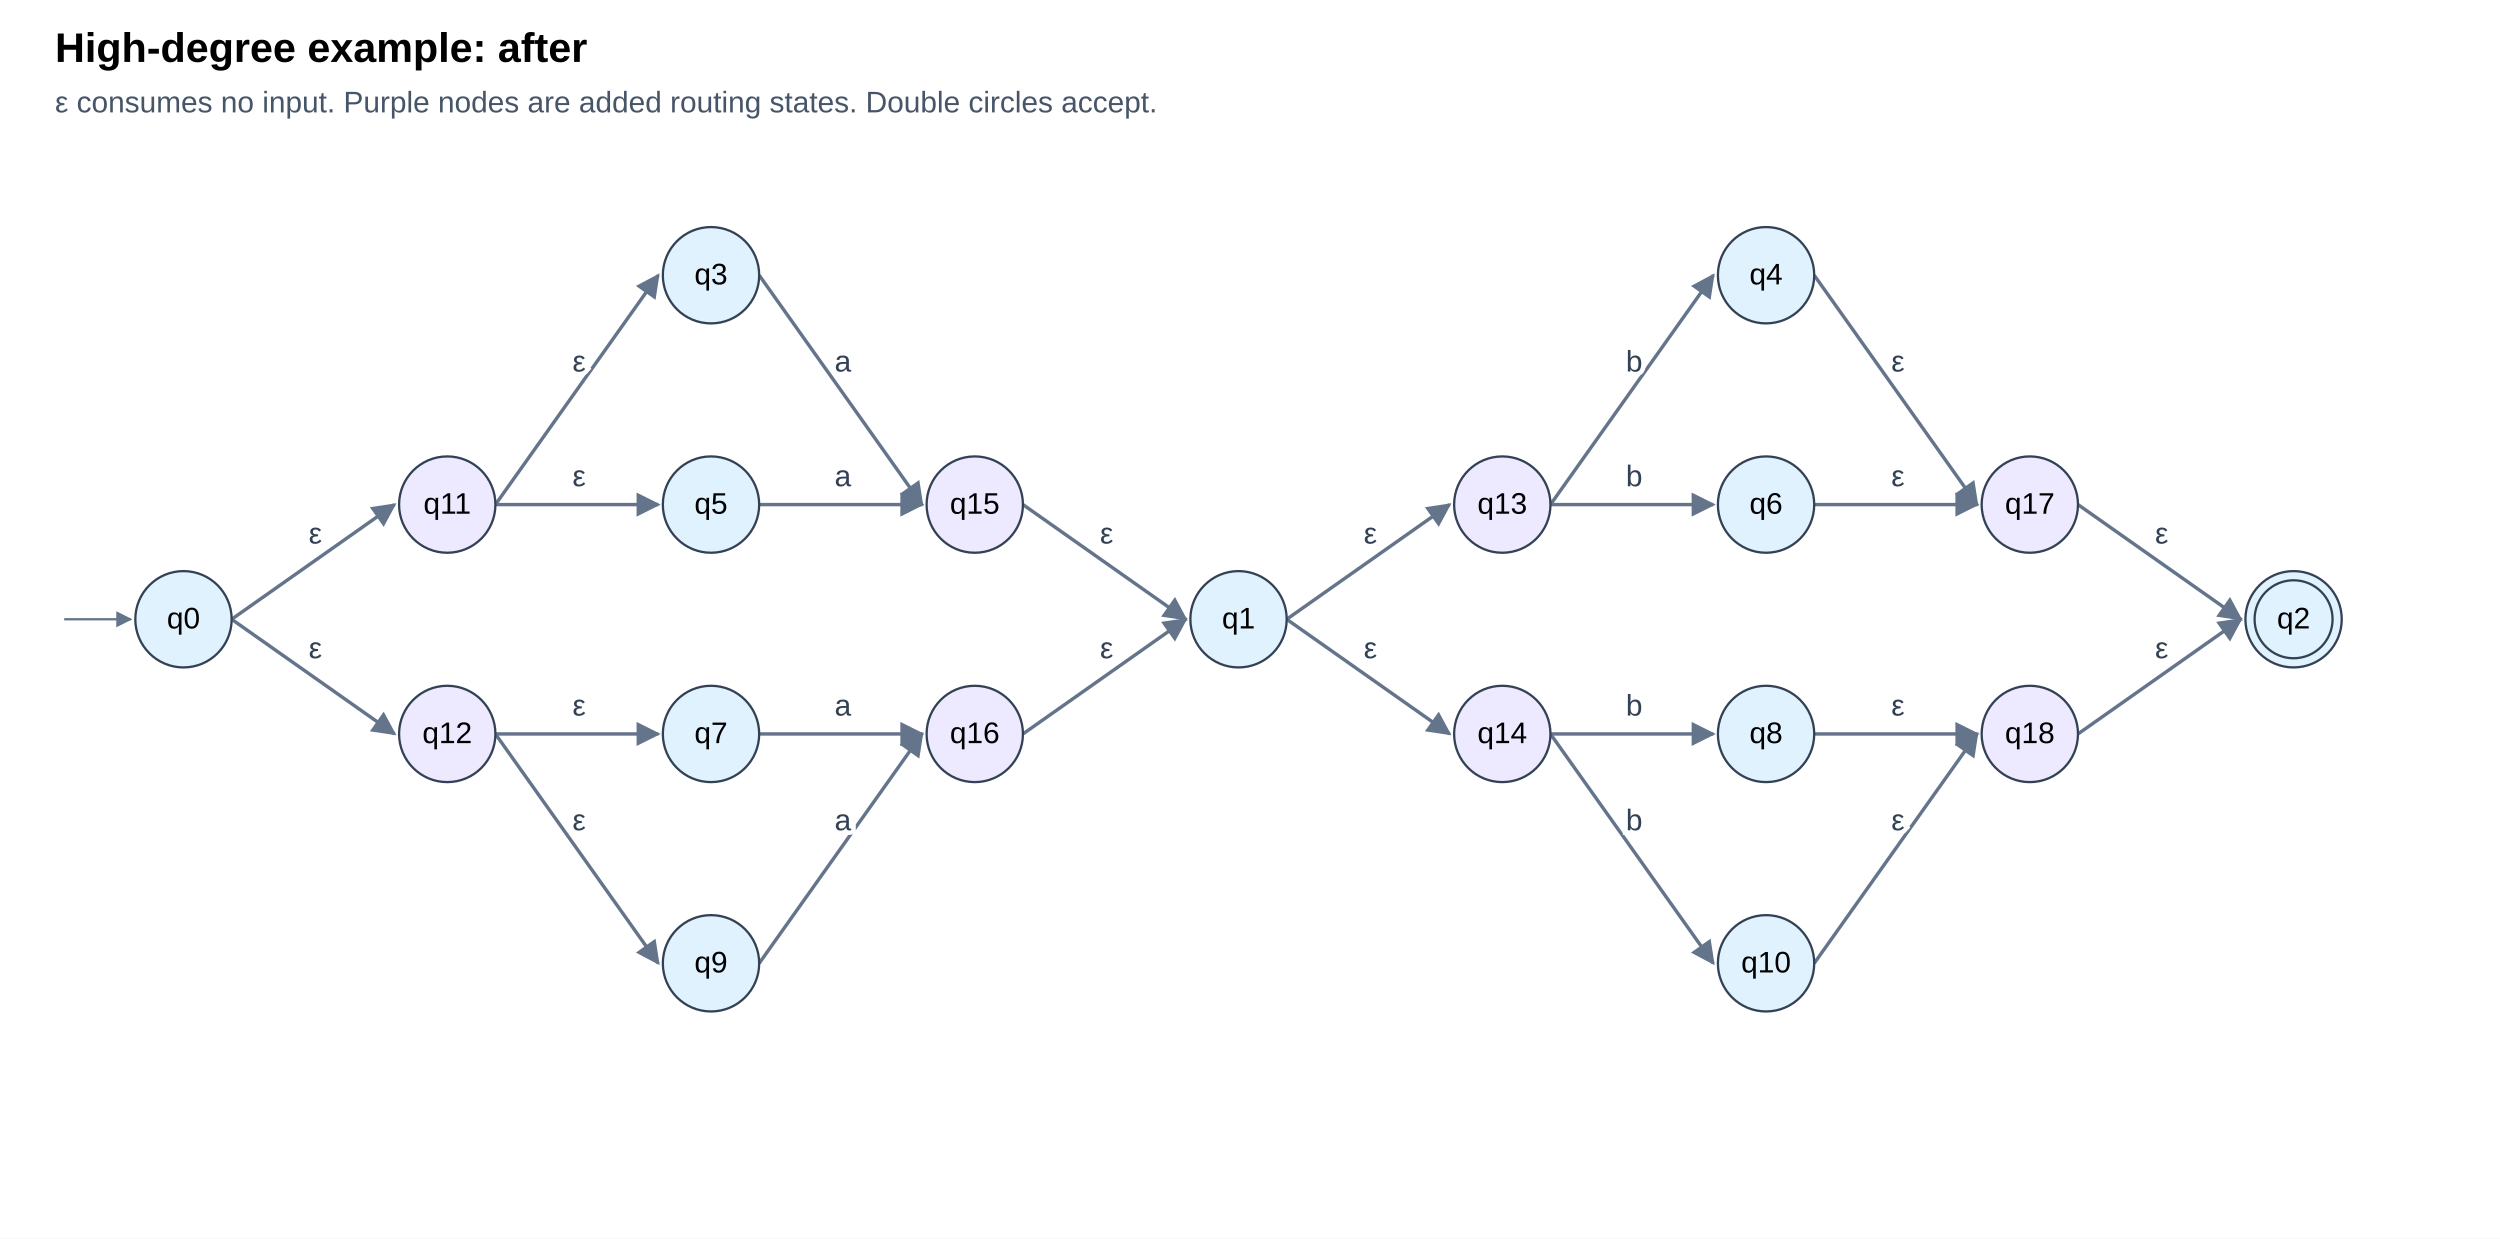
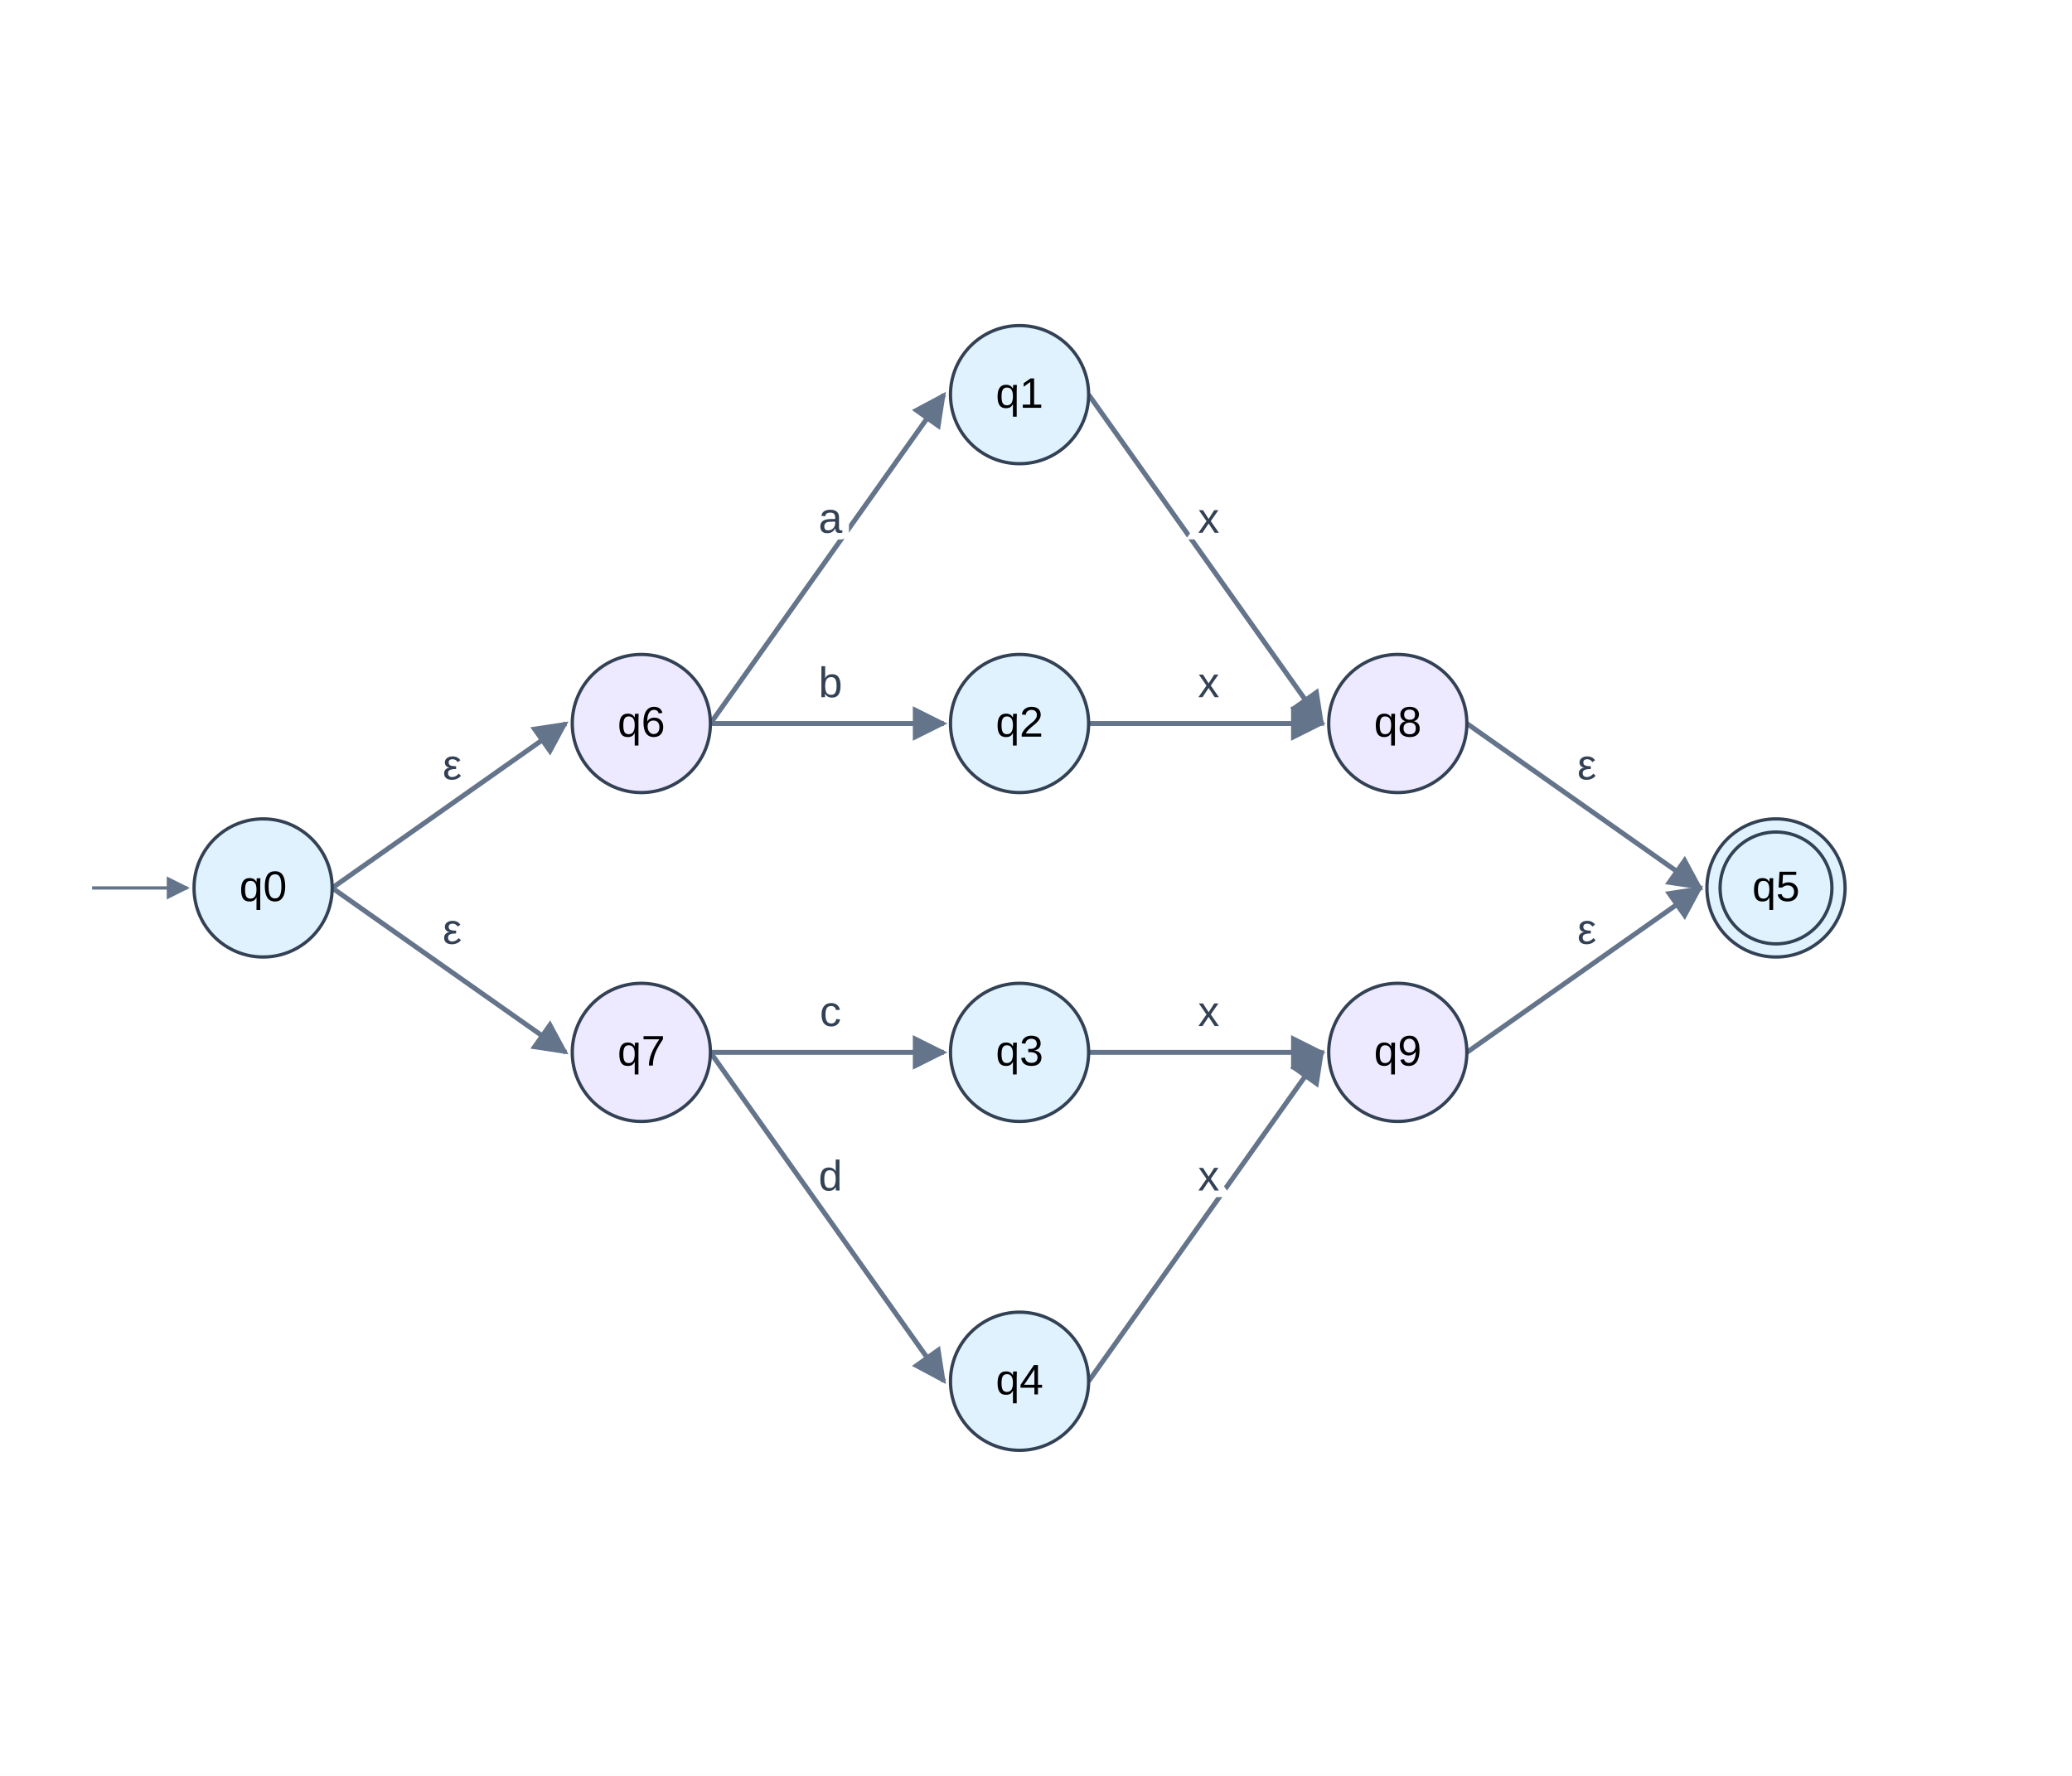
- <svg xmlns="http://www.w3.org/2000/svg" viewBox="0 0 1090 540" width="1090" height="540">
+ <svg xmlns="http://www.w3.org/2000/svg" viewBox="0 0 630 540" width="630" height="540">
  <defs>
    <marker id="arrow" viewBox="0 0 10 10" refX="9" refY="5" markerWidth="7" markerHeight="7" orient="auto-start-reverse">
      <path d="M 0 0 L 10 5 L 0 10 z" fill="#64748b" />
    </marker>
  </defs>
  <rect width="100%" height="100%" fill="white" />
  <g font-family="Arial, sans-serif" font-size="13">
-     <text x="24" y="27" font-size="18" font-weight="bold">High-degree example: after</text>
-     <text x="24" y="49" fill="#475569">ε consumes no input. Purple nodes are added routing states. Double circles accept.</text>
    <path d="M 101 270.0 L 172 220.0" fill="none" stroke="#64748b" stroke-width="1.5" marker-end="url(#arrow)" />
    <text x="137.5" y="237.0" text-anchor="middle" fill="#334155" stroke="white" stroke-width="4" paint-order="stroke">ε</text>
    <path d="M 101 270.0 L 172 320.0" fill="none" stroke="#64748b" stroke-width="1.5" marker-end="url(#arrow)" />
    <text x="137.5" y="287.0" text-anchor="middle" fill="#334155" stroke="white" stroke-width="4" paint-order="stroke">ε</text>
-     <path d="M 561 270.0 L 632 220.0" fill="none" stroke="#64748b" stroke-width="1.5" marker-end="url(#arrow)" />
-     <text x="597.5" y="237.0" text-anchor="middle" fill="#334155" stroke="white" stroke-width="4" paint-order="stroke">ε</text>
-     <path d="M 561 270.0 L 632 320.0" fill="none" stroke="#64748b" stroke-width="1.5" marker-end="url(#arrow)" />
-     <text x="597.5" y="287.0" text-anchor="middle" fill="#334155" stroke="white" stroke-width="4" paint-order="stroke">ε</text>
    <path d="M 446 220.0 L 517 270.0" fill="none" stroke="#64748b" stroke-width="1.5" marker-end="url(#arrow)" />
    <text x="482.5" y="237.0" text-anchor="middle" fill="#334155" stroke="white" stroke-width="4" paint-order="stroke">ε</text>
    <path d="M 446 320.0 L 517 270.0" fill="none" stroke="#64748b" stroke-width="1.5" marker-end="url(#arrow)" />
    <text x="482.5" y="287.0" text-anchor="middle" fill="#334155" stroke="white" stroke-width="4" paint-order="stroke">ε</text>
-     <path d="M 906 220.0 L 977 270.0" fill="none" stroke="#64748b" stroke-width="1.5" marker-end="url(#arrow)" />
-     <text x="942.5" y="237.0" text-anchor="middle" fill="#334155" stroke="white" stroke-width="4" paint-order="stroke">ε</text>
-     <path d="M 906 320.0 L 977 270.0" fill="none" stroke="#64748b" stroke-width="1.5" marker-end="url(#arrow)" />
-     <text x="942.5" y="287.0" text-anchor="middle" fill="#334155" stroke="white" stroke-width="4" paint-order="stroke">ε</text>
    <path d="M 216 220.0 L 287 120.0" fill="none" stroke="#64748b" stroke-width="1.5" marker-end="url(#arrow)" />
-     <text x="252.5" y="162.0" text-anchor="middle" fill="#334155" stroke="white" stroke-width="4" paint-order="stroke">ε</text>
+     <text x="252.5" y="162.0" text-anchor="middle" fill="#334155" stroke="white" stroke-width="4" paint-order="stroke">a</text>
+     <path d="M 216 220.0 L 287 220.0" fill="none" stroke="#64748b" stroke-width="1.5" marker-end="url(#arrow)" />
+     <text x="252.5" y="212.0" text-anchor="middle" fill="#334155" stroke="white" stroke-width="4" paint-order="stroke">b</text>
+     <path d="M 216 320.0 L 287 320.0" fill="none" stroke="#64748b" stroke-width="1.5" marker-end="url(#arrow)" />
+     <text x="252.5" y="312.0" text-anchor="middle" fill="#334155" stroke="white" stroke-width="4" paint-order="stroke">c</text>
+     <path d="M 216 320.0 L 287 420.0" fill="none" stroke="#64748b" stroke-width="1.5" marker-end="url(#arrow)" />
+     <text x="252.5" y="362.0" text-anchor="middle" fill="#334155" stroke="white" stroke-width="4" paint-order="stroke">d</text>
    <path d="M 331 120.0 L 402 220.0" fill="none" stroke="#64748b" stroke-width="1.5" marker-end="url(#arrow)" />
-     <text x="367.5" y="162.0" text-anchor="middle" fill="#334155" stroke="white" stroke-width="4" paint-order="stroke">a</text>
-     <path d="M 676 220.0 L 747 120.0" fill="none" stroke="#64748b" stroke-width="1.5" marker-end="url(#arrow)" />
-     <text x="712.5" y="162.0" text-anchor="middle" fill="#334155" stroke="white" stroke-width="4" paint-order="stroke">b</text>
-     <path d="M 791 120.0 L 862 220.0" fill="none" stroke="#64748b" stroke-width="1.5" marker-end="url(#arrow)" />
-     <text x="827.5" y="162.0" text-anchor="middle" fill="#334155" stroke="white" stroke-width="4" paint-order="stroke">ε</text>
-     <path d="M 216 220.0 L 287 220.0" fill="none" stroke="#64748b" stroke-width="1.5" marker-end="url(#arrow)" />
-     <text x="252.5" y="212.0" text-anchor="middle" fill="#334155" stroke="white" stroke-width="4" paint-order="stroke">ε</text>
+     <text x="367.5" y="162.0" text-anchor="middle" fill="#334155" stroke="white" stroke-width="4" paint-order="stroke">x</text>
    <path d="M 331 220.0 L 402 220.0" fill="none" stroke="#64748b" stroke-width="1.5" marker-end="url(#arrow)" />
-     <text x="367.5" y="212.0" text-anchor="middle" fill="#334155" stroke="white" stroke-width="4" paint-order="stroke">a</text>
-     <path d="M 676 220.0 L 747 220.0" fill="none" stroke="#64748b" stroke-width="1.5" marker-end="url(#arrow)" />
-     <text x="712.5" y="212.0" text-anchor="middle" fill="#334155" stroke="white" stroke-width="4" paint-order="stroke">b</text>
-     <path d="M 791 220.0 L 862 220.0" fill="none" stroke="#64748b" stroke-width="1.5" marker-end="url(#arrow)" />
-     <text x="827.5" y="212.0" text-anchor="middle" fill="#334155" stroke="white" stroke-width="4" paint-order="stroke">ε</text>
-     <path d="M 216 320.0 L 287 320.0" fill="none" stroke="#64748b" stroke-width="1.5" marker-end="url(#arrow)" />
-     <text x="252.5" y="312.0" text-anchor="middle" fill="#334155" stroke="white" stroke-width="4" paint-order="stroke">ε</text>
+     <text x="367.5" y="212.0" text-anchor="middle" fill="#334155" stroke="white" stroke-width="4" paint-order="stroke">x</text>
    <path d="M 331 320.0 L 402 320.0" fill="none" stroke="#64748b" stroke-width="1.5" marker-end="url(#arrow)" />
-     <text x="367.5" y="312.0" text-anchor="middle" fill="#334155" stroke="white" stroke-width="4" paint-order="stroke">a</text>
-     <path d="M 676 320.0 L 747 320.0" fill="none" stroke="#64748b" stroke-width="1.5" marker-end="url(#arrow)" />
-     <text x="712.5" y="312.0" text-anchor="middle" fill="#334155" stroke="white" stroke-width="4" paint-order="stroke">b</text>
-     <path d="M 791 320.0 L 862 320.0" fill="none" stroke="#64748b" stroke-width="1.5" marker-end="url(#arrow)" />
-     <text x="827.5" y="312.0" text-anchor="middle" fill="#334155" stroke="white" stroke-width="4" paint-order="stroke">ε</text>
-     <path d="M 216 320.0 L 287 420.0" fill="none" stroke="#64748b" stroke-width="1.5" marker-end="url(#arrow)" />
-     <text x="252.5" y="362.0" text-anchor="middle" fill="#334155" stroke="white" stroke-width="4" paint-order="stroke">ε</text>
+     <text x="367.5" y="312.0" text-anchor="middle" fill="#334155" stroke="white" stroke-width="4" paint-order="stroke">x</text>
    <path d="M 331 420.0 L 402 320.0" fill="none" stroke="#64748b" stroke-width="1.5" marker-end="url(#arrow)" />
-     <text x="367.5" y="362.0" text-anchor="middle" fill="#334155" stroke="white" stroke-width="4" paint-order="stroke">a</text>
-     <path d="M 676 320.0 L 747 420.0" fill="none" stroke="#64748b" stroke-width="1.5" marker-end="url(#arrow)" />
-     <text x="712.5" y="362.0" text-anchor="middle" fill="#334155" stroke="white" stroke-width="4" paint-order="stroke">b</text>
-     <path d="M 791 420.0 L 862 320.0" fill="none" stroke="#64748b" stroke-width="1.5" marker-end="url(#arrow)" />
-     <text x="827.5" y="362.0" text-anchor="middle" fill="#334155" stroke="white" stroke-width="4" paint-order="stroke">ε</text>
+     <text x="367.5" y="362.0" text-anchor="middle" fill="#334155" stroke="white" stroke-width="4" paint-order="stroke">x</text>
    <path d="M 28 270.0 L 57 270.0" stroke="#64748b" marker-end="url(#arrow)" />
    <circle cx="80" cy="270.0" r="21" fill="#e0f2fe" stroke="#334155" />
    <text x="80" y="274.0" text-anchor="middle">q0</text>
+     <circle cx="310" cy="120.0" r="21" fill="#e0f2fe" stroke="#334155" />
+     <text x="310" y="124.0" text-anchor="middle">q1</text>
+     <circle cx="310" cy="220.0" r="21" fill="#e0f2fe" stroke="#334155" />
+     <text x="310" y="224.0" text-anchor="middle">q2</text>
+     <circle cx="310" cy="320.0" r="21" fill="#e0f2fe" stroke="#334155" />
+     <text x="310" y="324.0" text-anchor="middle">q3</text>
+     <circle cx="310" cy="420.0" r="21" fill="#e0f2fe" stroke="#334155" />
+     <text x="310" y="424.0" text-anchor="middle">q4</text>
    <circle cx="540" cy="270.0" r="21" fill="#e0f2fe" stroke="#334155" />
-     <text x="540" y="274.0" text-anchor="middle">q1</text>
-     <circle cx="1000" cy="270.0" r="21" fill="#e0f2fe" stroke="#334155" />
-     <circle cx="1000" cy="270.0" r="17" fill="none" stroke="#334155" />
-     <text x="1000" y="274.0" text-anchor="middle">q2</text>
-     <circle cx="310" cy="120.0" r="21" fill="#e0f2fe" stroke="#334155" />
-     <text x="310" y="124.0" text-anchor="middle">q3</text>
-     <circle cx="310" cy="220.0" r="21" fill="#e0f2fe" stroke="#334155" />
-     <text x="310" y="224.0" text-anchor="middle">q5</text>
-     <circle cx="310" cy="320.0" r="21" fill="#e0f2fe" stroke="#334155" />
-     <text x="310" y="324.0" text-anchor="middle">q7</text>
-     <circle cx="310" cy="420.0" r="21" fill="#e0f2fe" stroke="#334155" />
-     <text x="310" y="424.0" text-anchor="middle">q9</text>
-     <circle cx="770" cy="120.0" r="21" fill="#e0f2fe" stroke="#334155" />
-     <text x="770" y="124.0" text-anchor="middle">q4</text>
-     <circle cx="770" cy="220.0" r="21" fill="#e0f2fe" stroke="#334155" />
-     <text x="770" y="224.0" text-anchor="middle">q6</text>
-     <circle cx="770" cy="320.0" r="21" fill="#e0f2fe" stroke="#334155" />
-     <text x="770" y="324.0" text-anchor="middle">q8</text>
-     <circle cx="770" cy="420.0" r="21" fill="#e0f2fe" stroke="#334155" />
-     <text x="770" y="424.0" text-anchor="middle">q10</text>
+     <circle cx="540" cy="270.0" r="17" fill="none" stroke="#334155" />
+     <text x="540" y="274.0" text-anchor="middle">q5</text>
    <circle cx="195" cy="220.0" r="21" fill="#ede9fe" stroke="#334155" />
-     <text x="195" y="224.0" text-anchor="middle">q11</text>
+     <text x="195" y="224.0" text-anchor="middle">q6</text>
    <circle cx="195" cy="320.0" r="21" fill="#ede9fe" stroke="#334155" />
-     <text x="195" y="324.0" text-anchor="middle">q12</text>
-     <circle cx="655" cy="220.0" r="21" fill="#ede9fe" stroke="#334155" />
-     <text x="655" y="224.0" text-anchor="middle">q13</text>
-     <circle cx="655" cy="320.0" r="21" fill="#ede9fe" stroke="#334155" />
-     <text x="655" y="324.0" text-anchor="middle">q14</text>
+     <text x="195" y="324.0" text-anchor="middle">q7</text>
    <circle cx="425" cy="220.0" r="21" fill="#ede9fe" stroke="#334155" />
-     <text x="425" y="224.0" text-anchor="middle">q15</text>
+     <text x="425" y="224.0" text-anchor="middle">q8</text>
    <circle cx="425" cy="320.0" r="21" fill="#ede9fe" stroke="#334155" />
-     <text x="425" y="324.0" text-anchor="middle">q16</text>
-     <circle cx="885" cy="220.0" r="21" fill="#ede9fe" stroke="#334155" />
-     <text x="885" y="224.0" text-anchor="middle">q17</text>
-     <circle cx="885" cy="320.0" r="21" fill="#ede9fe" stroke="#334155" />
-     <text x="885" y="324.0" text-anchor="middle">q18</text>
+     <text x="425" y="324.0" text-anchor="middle">q9</text>
  </g>
</svg>
